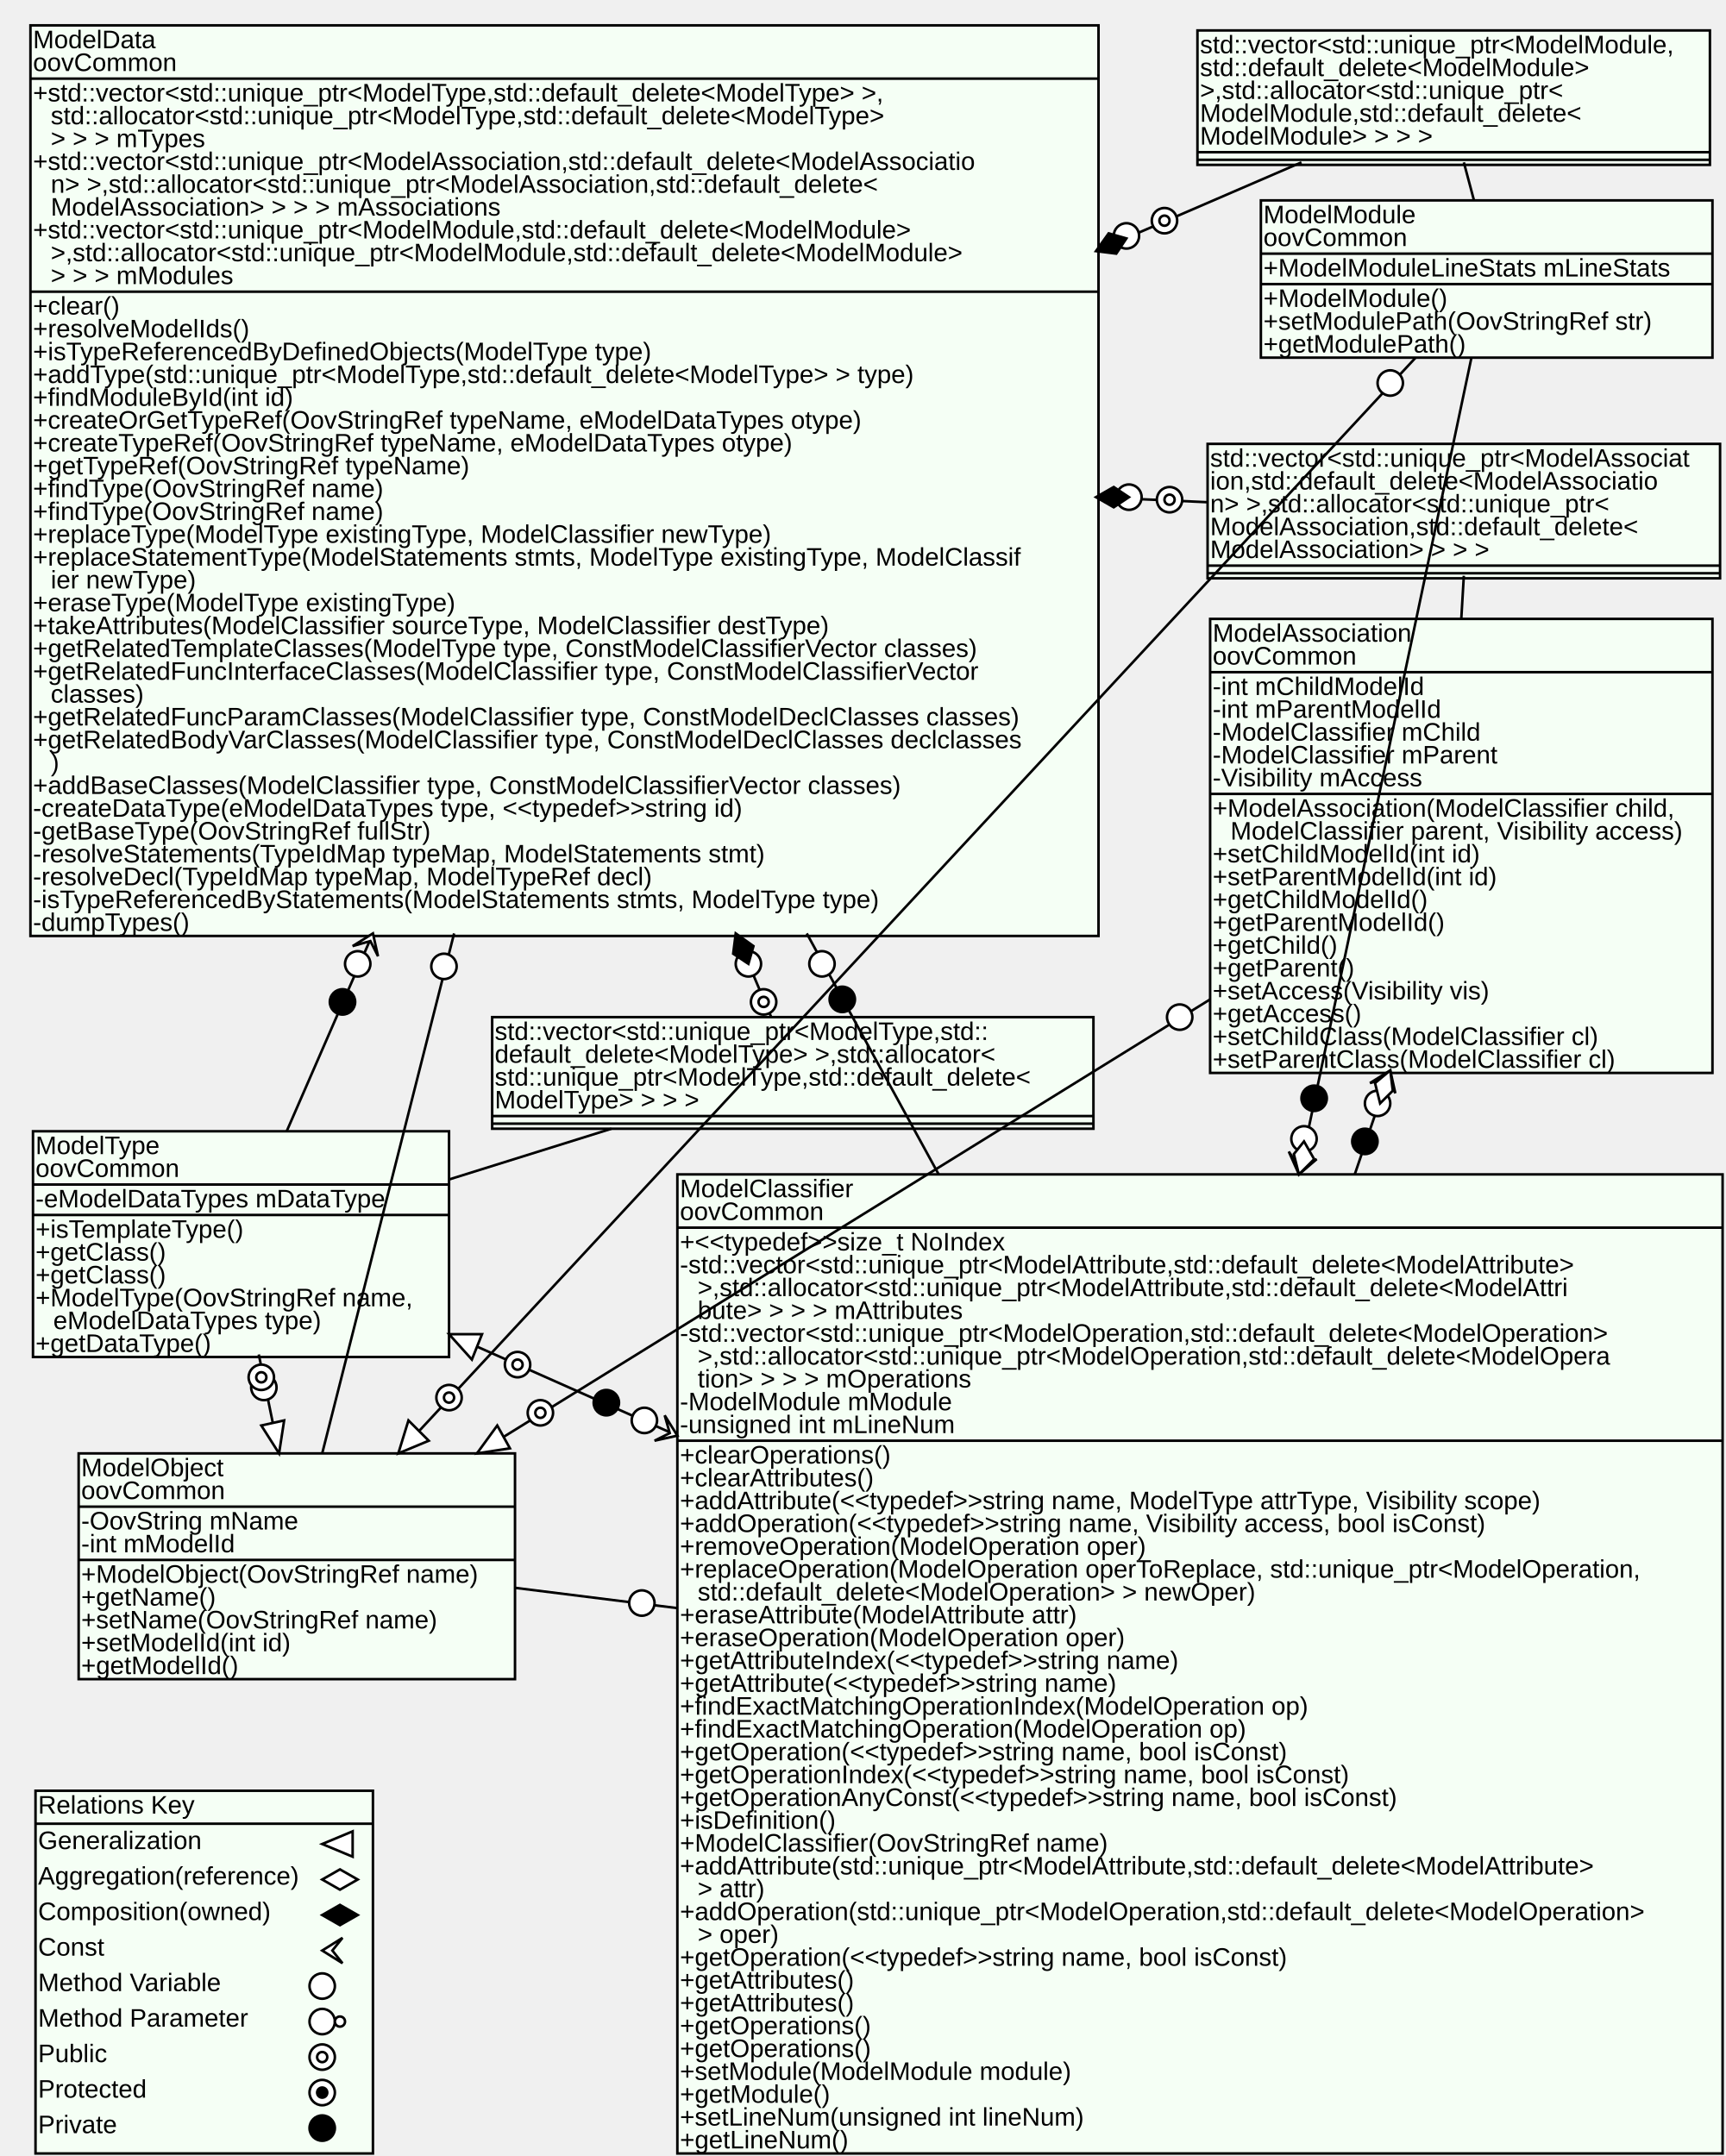
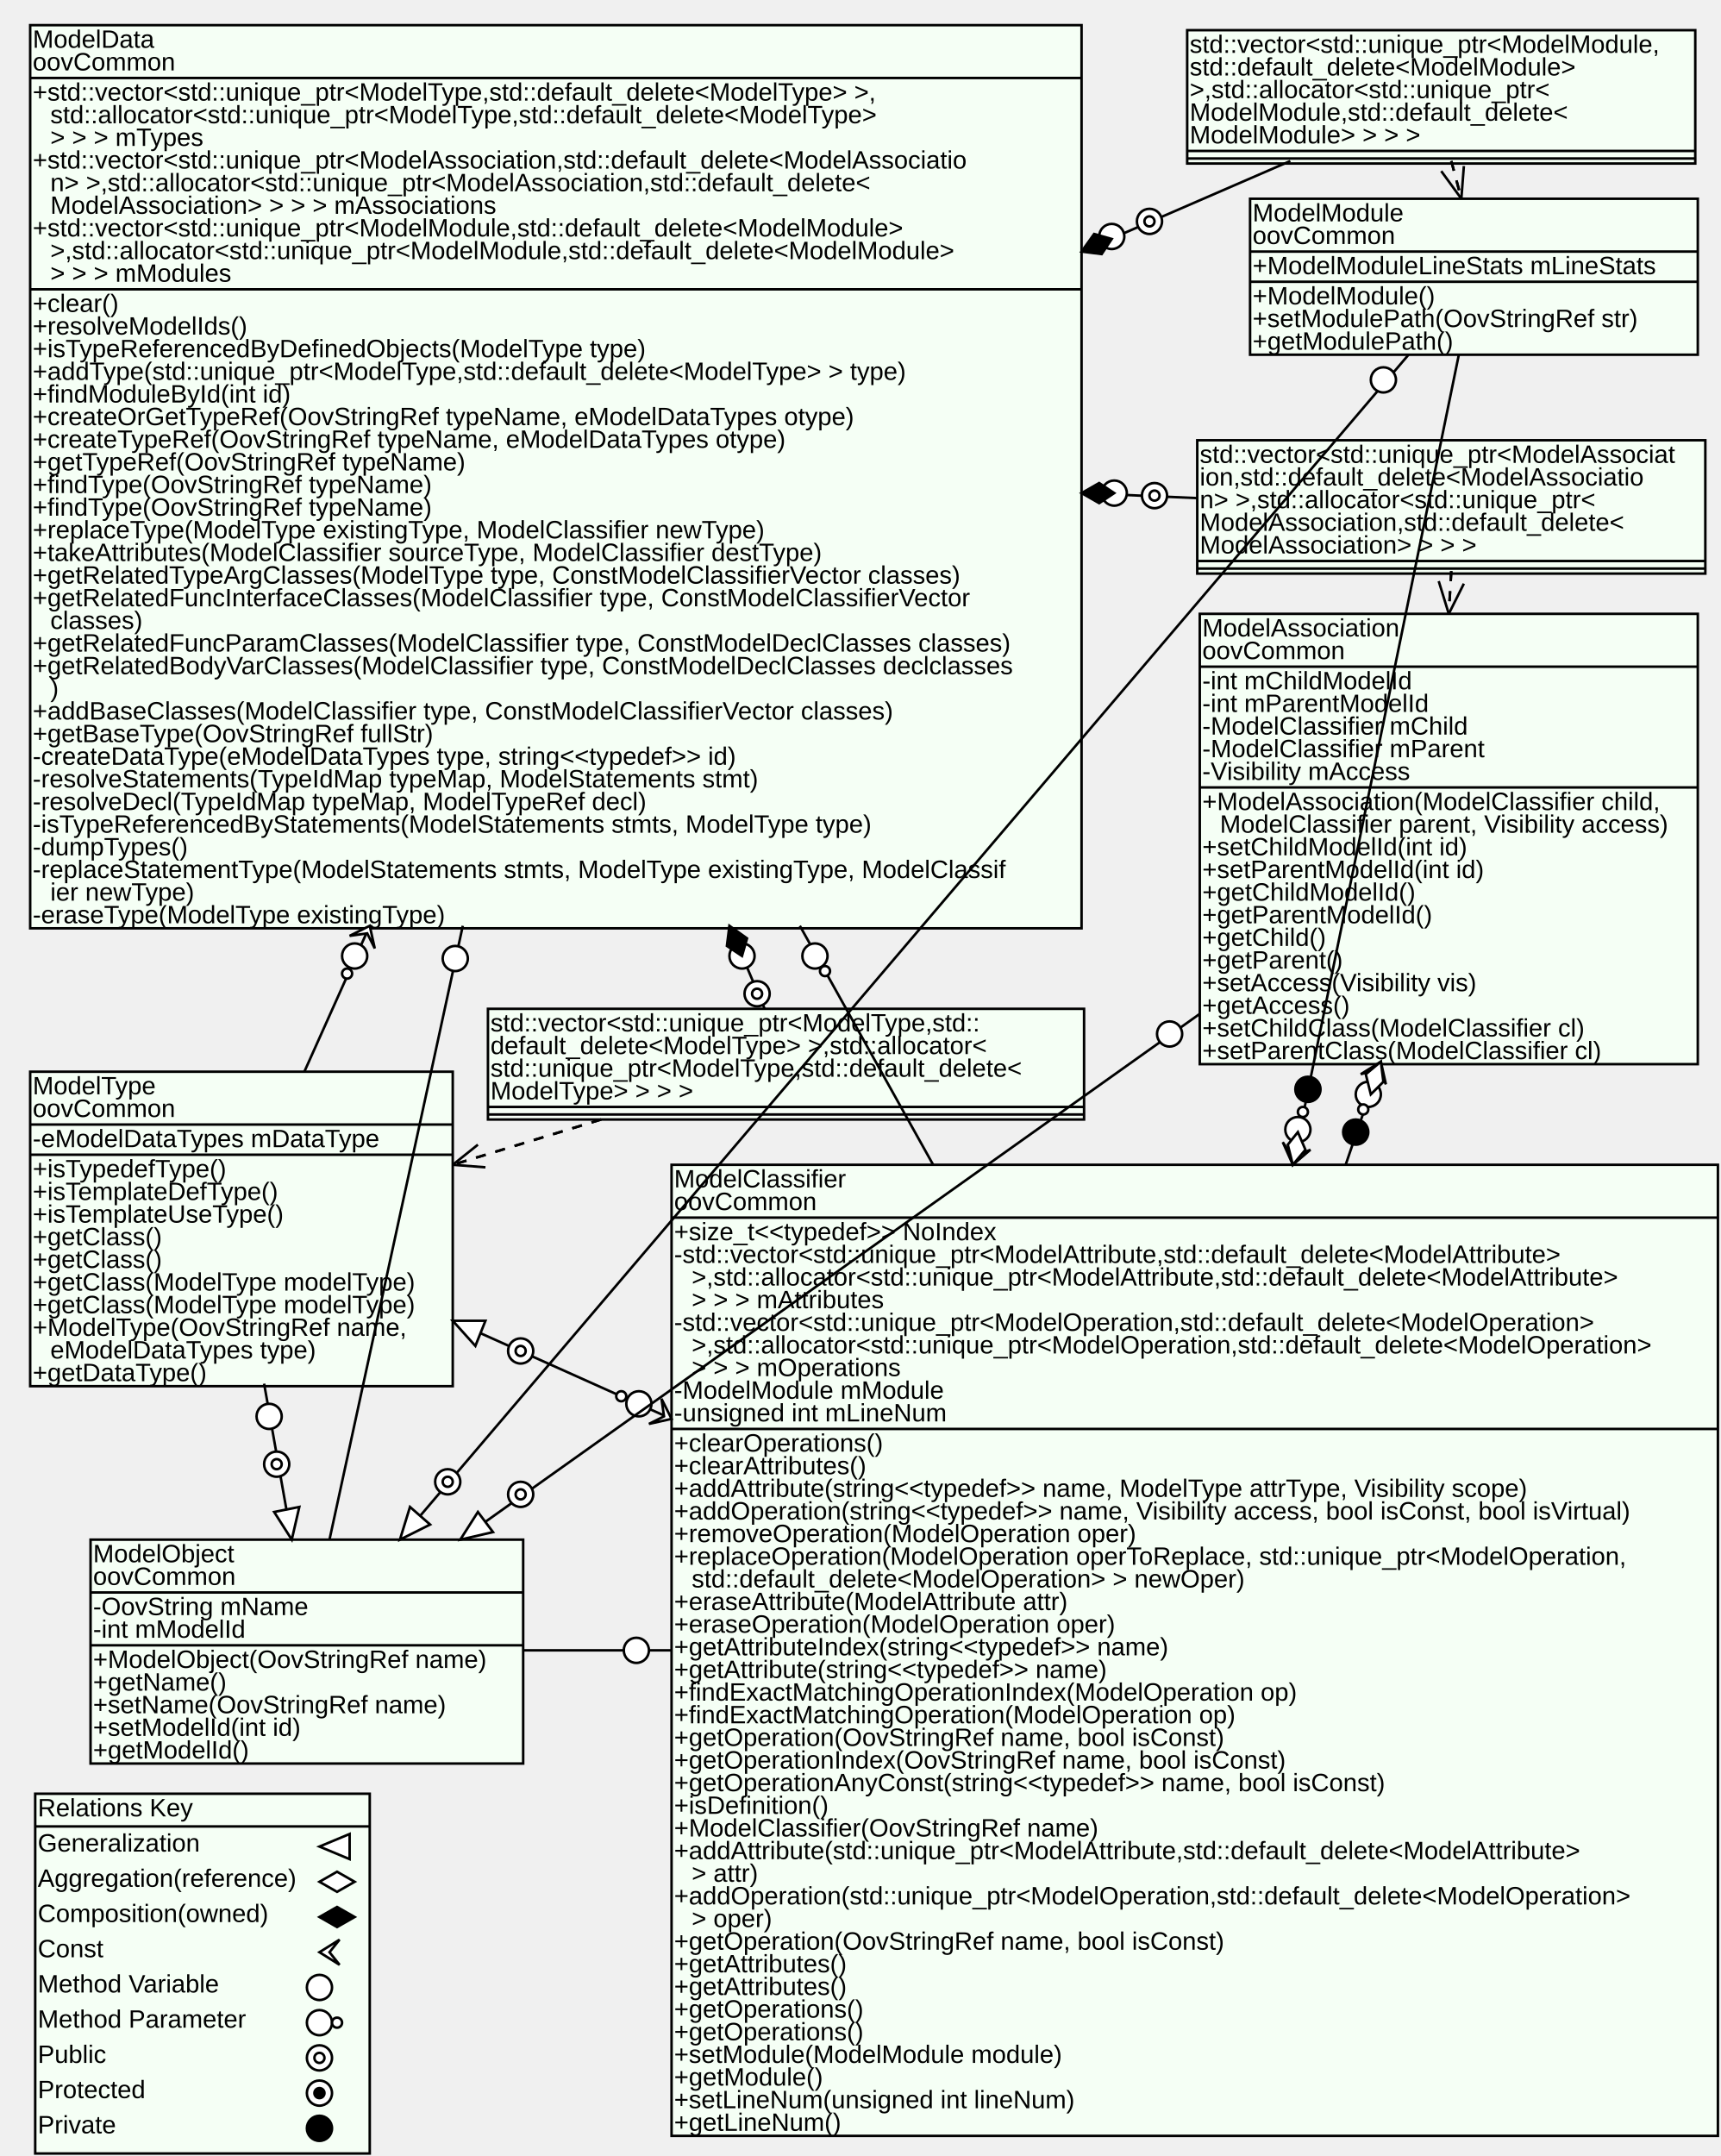
- <svg xmlns="http://www.w3.org/2000/svg" version="1.1" font-family="Arial, Helvetica, sans-serif" font-size="10" width="680" height="850">
-   <g fill="#f5fff5" stroke="#000000" style="stroke-width:1">
-     <rect x="14" y="706" width="133" height="143" />
-     <line x1="14" y1="719" x2="147" y2="719" />
-     <polygon points="127,727 139,732 139,722 127,727 " style="fill:#ffffff" />
-     <polygon points="127,741 134,745 141,741 134,737 127,741 " style="fill:#ffffff" />
-     <polygon points="127,755 134,759 141,755 134,751 127,755 " style="fill:#000000" />
-     <polygon points="127,769 135,774 131,769 135,764 127,769 " style="fill:#ffffff" />
-     <circle cx="127" cy="783" r="5" style="fill:#ffffff" />
-     <circle cx="127" cy="797" r="5" style="fill:#ffffff" />
-     <circle cx="134" cy="797" r="2" style="fill:#ffffff" />
-     <circle cx="127" cy="811" r="5" style="fill:#ffffff" />
-     <circle cx="127" cy="811" r="2" style="fill:#ffffff" />
-     <circle cx="127" cy="825" r="5" style="fill:#ffffff" />
-     <circle cx="127" cy="825" r="2" style="fill:#000000" />
-     <circle cx="127" cy="839" r="5" style="fill:#000000" />
-     <circle cx="127" cy="839" r="2" style="fill:#000000" />
-   </g>
-   <g stroke="none">
-     <text x="15" y="715">Relations Key</text>
-     <text x="15" y="729">Generalization</text>
-     <text x="15" y="743">Aggregation(reference)</text>
-     <text x="15" y="757">Composition(owned)</text>
-     <text x="15" y="771">Const</text>
-     <text x="15" y="785">Method Variable</text>
-     <text x="15" y="799">Method Parameter</text>
-     <text x="15" y="813">Public</text>
-     <text x="15" y="827">Protected</text>
-     <text x="15" y="841">Private</text>
-   </g>
-   <g fill="#f5fff5" stroke="#000000" style="stroke-width:1">
-     <rect x="12" y="10" width="421" height="359" />
-     <line x1="12" y1="31" x2="433" y2="31" />
-     <line x1="12" y1="115" x2="433" y2="115" />
+ <svg xmlns="http://www.w3.org/2000/svg" version="1.1" font-family="Arial, Helvetica, sans-serif" font-size="10" width="684" height="857">
+   <g fill="#f5fff5" stroke="#000000" style="stroke-width:1">
+     <rect x="14" y="713" width="133" height="143" />
+     <line x1="14" y1="726" x2="147" y2="726" />
+     <polygon points="127,734 139,739 139,729 127,734 " style="fill:#ffffff" />
+     <polygon points="127,748 134,752 141,748 134,744 127,748 " style="fill:#ffffff" />
+     <polygon points="127,762 134,766 141,762 134,758 127,762 " style="fill:#000000" />
+     <polygon points="127,776 135,781 131,776 135,771 127,776 " style="fill:#ffffff" />
+     <circle cx="127" cy="790" r="5" style="fill:#ffffff" />
+     <circle cx="127" cy="804" r="5" style="fill:#ffffff" />
+     <circle cx="134" cy="804" r="2" style="fill:#ffffff" />
+     <circle cx="127" cy="818" r="5" style="fill:#ffffff" />
+     <circle cx="127" cy="818" r="2" style="fill:#ffffff" />
+     <circle cx="127" cy="832" r="5" style="fill:#ffffff" />
+     <circle cx="127" cy="832" r="2" style="fill:#000000" />
+     <circle cx="127" cy="846" r="5" style="fill:#000000" />
+     <circle cx="127" cy="846" r="2" style="fill:#000000" />
+   </g>
+   <g stroke="none">
+     <text x="15" y="722">Relations Key</text>
+     <text x="15" y="736">Generalization</text>
+     <text x="15" y="750">Aggregation(reference)</text>
+     <text x="15" y="764">Composition(owned)</text>
+     <text x="15" y="778">Const</text>
+     <text x="15" y="792">Method Variable</text>
+     <text x="15" y="806">Method Parameter</text>
+     <text x="15" y="820">Public</text>
+     <text x="15" y="834">Protected</text>
+     <text x="15" y="848">Private</text>
+   </g>
+   <g fill="#f5fff5" stroke="#000000" style="stroke-width:1">
+     <rect x="12" y="10" width="418" height="359" />
+     <line x1="12" y1="31" x2="430" y2="31" />
+     <line x1="12" y1="115" x2="430" y2="115" />
  </g>
  <g stroke="none">
    <text x="13" y="19">ModelData</text>
    <text x="13" y="28">oovCommon</text>
    <text x="13" y="40">+std::vector&lt;std::unique_ptr&lt;ModelType,std::default_delete&lt;ModelType&gt; &gt;,</text>
    <text x="20" y="49">std::allocator&lt;std::unique_ptr&lt;ModelType,std::default_delete&lt;ModelType&gt;</text>
    <text x="20" y="58"> &gt; &gt; &gt; mTypes</text>
    <text x="13" y="67">+std::vector&lt;std::unique_ptr&lt;ModelAssociation,std::default_delete&lt;ModelAssociatio</text>
    <text x="20" y="76">n&gt; &gt;,std::allocator&lt;std::unique_ptr&lt;ModelAssociation,std::default_delete&lt;</text>
    <text x="20" y="85">ModelAssociation&gt; &gt; &gt; &gt; mAssociations</text>
    <text x="13" y="94">+std::vector&lt;std::unique_ptr&lt;ModelModule,std::default_delete&lt;ModelModule&gt;</text>
    <text x="20" y="103"> &gt;,std::allocator&lt;std::unique_ptr&lt;ModelModule,std::default_delete&lt;ModelModule&gt;</text>
    <text x="20" y="112"> &gt; &gt; &gt; mModules</text>
    <text x="13" y="124">+clear()</text>
    <text x="13" y="133">+resolveModelIds()</text>
    <text x="13" y="142">+isTypeReferencedByDefinedObjects(ModelType type)</text>
    <text x="13" y="151">+addType(std::unique_ptr&lt;ModelType,std::default_delete&lt;ModelType&gt; &gt; type)</text>
    <text x="13" y="160">+findModuleById(int id)</text>
    <text x="13" y="169">+createOrGetTypeRef(OovStringRef typeName, eModelDataTypes otype)</text>
    <text x="13" y="178">+createTypeRef(OovStringRef typeName, eModelDataTypes otype)</text>
    <text x="13" y="187">+getTypeRef(OovStringRef typeName)</text>
-     <text x="13" y="196">+findType(OovStringRef name)</text>
-     <text x="13" y="205">+findType(OovStringRef name)</text>
+     <text x="13" y="196">+findType(OovStringRef typeName)</text>
+     <text x="13" y="205">+findType(OovStringRef typeName)</text>
    <text x="13" y="214">+replaceType(ModelType existingType, ModelClassifier newType)</text>
-     <text x="13" y="223">+replaceStatementType(ModelStatements stmts, ModelType existingType, ModelClassif</text>
-     <text x="20" y="232">ier newType)</text>
-     <text x="13" y="241">+eraseType(ModelType existingType)</text>
-     <text x="13" y="250">+takeAttributes(ModelClassifier sourceType, ModelClassifier destType)</text>
-     <text x="13" y="259">+getRelatedTemplateClasses(ModelType type, ConstModelClassifierVector classes)</text>
-     <text x="13" y="268">+getRelatedFuncInterfaceClasses(ModelClassifier type, ConstModelClassifierVector </text>
-     <text x="20" y="277">classes)</text>
-     <text x="13" y="286">+getRelatedFuncParamClasses(ModelClassifier type, ConstModelDeclClasses classes)</text>
-     <text x="13" y="295">+getRelatedBodyVarClasses(ModelClassifier type, ConstModelDeclClasses declclasses</text>
-     <text x="20" y="304">)</text>
-     <text x="13" y="313">+addBaseClasses(ModelClassifier type, ConstModelClassifierVector classes)</text>
-     <text x="13" y="322">-createDataType(eModelDataTypes type, &lt;&lt;typedef&gt;&gt;string id)</text>
-     <text x="13" y="331">-getBaseType(OovStringRef fullStr)</text>
-     <text x="13" y="340">-resolveStatements(TypeIdMap typeMap, ModelStatements stmt)</text>
-     <text x="13" y="349">-resolveDecl(TypeIdMap typeMap, ModelTypeRef decl)</text>
-     <text x="13" y="358">-isTypeReferencedByStatements(ModelStatements stmts, ModelType type)</text>
-     <text x="13" y="367">-dumpTypes()</text>
-   </g>
+     <text x="13" y="223">+takeAttributes(ModelClassifier sourceType, ModelClassifier destType)</text>
+     <text x="13" y="232">+getRelatedTypeArgClasses(ModelType type, ConstModelClassifierVector classes)</text>
+     <text x="13" y="241">+getRelatedFuncInterfaceClasses(ModelClassifier type, ConstModelClassifierVector </text>
+     <text x="20" y="250">classes)</text>
+     <text x="13" y="259">+getRelatedFuncParamClasses(ModelClassifier type, ConstModelDeclClasses classes)</text>
+     <text x="13" y="268">+getRelatedBodyVarClasses(ModelClassifier type, ConstModelDeclClasses declclasses</text>
+     <text x="20" y="277">)</text>
+     <text x="13" y="286">+addBaseClasses(ModelClassifier type, ConstModelClassifierVector classes)</text>
+     <text x="13" y="295">+getBaseType(OovStringRef fullStr)</text>
+     <text x="13" y="304">-createDataType(eModelDataTypes type, string&lt;&lt;typedef&gt;&gt; id)</text>
+     <text x="13" y="313">-resolveStatements(TypeIdMap typeMap, ModelStatements stmt)</text>
+     <text x="13" y="322">-resolveDecl(TypeIdMap typeMap, ModelTypeRef decl)</text>
+     <text x="13" y="331">-isTypeReferencedByStatements(ModelStatements stmts, ModelType type)</text>
+     <text x="13" y="340">-dumpTypes()</text>
+     <text x="13" y="349">-replaceStatementType(ModelStatements stmts, ModelType existingType, ModelClassif</text>
+     <text x="20" y="358">ier newType)</text>
+     <text x="13" y="367">-eraseType(ModelType existingType)</text>
+   </g>
+   <g stroke="none" font-style="italic">
+ </g>
  <g fill="#f5fff5" stroke="#000000" style="stroke-width:1">
    <rect x="194" y="401" width="237" height="44" />
    <line x1="194" y1="440" x2="431" y2="440" />
    <line x1="194" y1="443" x2="431" y2="443" />
  </g>
  <g stroke="none">
    <text x="195" y="410">std::vector&lt;std::unique_ptr&lt;ModelType,std::</text>
    <text x="195" y="419">  default_delete&lt;ModelType&gt; &gt;,std::allocator&lt;</text>
    <text x="195" y="428">  std::unique_ptr&lt;ModelType,std::default_delete&lt;</text>
    <text x="195" y="437">  ModelType&gt; &gt; &gt; &gt;</text>
  </g>
+   <g stroke="none" font-style="italic">
+ </g>
  <g fill="#f5fff5" stroke="#000000" style="stroke-width:1">
    <rect x="476" y="175" width="202" height="53" />
    <line x1="476" y1="223" x2="678" y2="223" />
    <line x1="476" y1="226" x2="678" y2="226" />
  </g>
  <g stroke="none">
    <text x="477" y="184">std::vector&lt;std::unique_ptr&lt;ModelAssociat</text>
    <text x="477" y="193">  ion,std::default_delete&lt;ModelAssociatio</text>
    <text x="477" y="202">  n&gt; &gt;,std::allocator&lt;std::unique_ptr&lt;</text>
    <text x="477" y="211">  ModelAssociation,std::default_delete&lt;</text>
    <text x="477" y="220">  ModelAssociation&gt; &gt; &gt; &gt;</text>
  </g>
+   <g stroke="none" font-style="italic">
+ </g>
  <g fill="#f5fff5" stroke="#000000" style="stroke-width:1">
    <rect x="472" y="12" width="202" height="53" />
    <line x1="472" y1="60" x2="674" y2="60" />
    <line x1="472" y1="63" x2="674" y2="63" />
  </g>
  <g stroke="none">
    <text x="473" y="21">std::vector&lt;std::unique_ptr&lt;ModelModule,</text>
    <text x="473" y="30">  std::default_delete&lt;ModelModule&gt;</text>
    <text x="473" y="39">   &gt;,std::allocator&lt;std::unique_ptr&lt;</text>
    <text x="473" y="48">  ModelModule,std::default_delete&lt;</text>
    <text x="473" y="57">  ModelModule&gt; &gt; &gt; &gt;</text>
  </g>
-   <g fill="#f5fff5" stroke="#000000" style="stroke-width:1">
-     <rect x="13" y="446" width="164" height="89" />
-     <line x1="13" y1="467" x2="177" y2="467" />
-     <line x1="13" y1="479" x2="177" y2="479" />
-   </g>
-   <g stroke="none">
-     <text x="14" y="455">ModelType</text>
-     <text x="14" y="464">oovCommon</text>
-     <text x="14" y="476">-eModelDataTypes mDataType</text>
-     <text x="14" y="488">+isTemplateType()</text>
-     <text x="14" y="497">+getClass()</text>
-     <text x="14" y="506">+getClass()</text>
-     <text x="14" y="515">+ModelType(OovStringRef name,</text>
-     <text x="21" y="524"> eModelDataTypes type)</text>
-     <text x="14" y="533">+getDataType()</text>
-   </g>
+   <g stroke="none" font-style="italic">
+ </g>
+   <g fill="#f5fff5" stroke="#000000" style="stroke-width:1">
+     <rect x="12" y="426" width="168" height="125" />
+     <line x1="12" y1="447" x2="180" y2="447" />
+     <line x1="12" y1="459" x2="180" y2="459" />
+   </g>
+   <g stroke="none">
+     <text x="13" y="435">ModelType</text>
+     <text x="13" y="444">oovCommon</text>
+     <text x="13" y="456">-eModelDataTypes mDataType</text>
+     <text x="13" y="468">+isTypedefType()</text>
+     <text x="13" y="477">+isTemplateDefType()</text>
+     <text x="13" y="486">+isTemplateUseType()</text>
+     <text x="13" y="495">+getClass()</text>
+     <text x="13" y="504">+getClass()</text>
+     <text x="13" y="513">+getClass(ModelType modelType)</text>
+     <text x="13" y="522">+getClass(ModelType modelType)</text>
+     <text x="13" y="531">+ModelType(OovStringRef name,</text>
+     <text x="20" y="540"> eModelDataTypes type)</text>
+     <text x="13" y="549">+getDataType()</text>
+   </g>
+   <g stroke="none" font-style="italic">
+ </g>
  <g fill="#f5fff5" stroke="#000000" style="stroke-width:1">
    <rect x="477" y="244" width="198" height="179" />
    <line x1="477" y1="265" x2="675" y2="265" />
    <line x1="477" y1="313" x2="675" y2="313" />
  </g>
  <g stroke="none">
    <text x="478" y="253">ModelAssociation</text>
    <text x="478" y="262">oovCommon</text>
    <text x="478" y="274">-int mChildModelId</text>
    <text x="478" y="283">-int mParentModelId</text>
    <text x="478" y="292">-ModelClassifier mChild</text>
    <text x="478" y="301">-ModelClassifier mParent</text>
    <text x="478" y="310">-Visibility mAccess</text>
    <text x="478" y="322">+ModelAssociation(ModelClassifier child,</text>
    <text x="485" y="331"> ModelClassifier parent, Visibility access)</text>
    <text x="478" y="340">+setChildModelId(int id)</text>
    <text x="478" y="349">+setParentModelId(int id)</text>
    <text x="478" y="358">+getChildModelId()</text>
    <text x="478" y="367">+getParentModelId()</text>
    <text x="478" y="376">+getChild()</text>
    <text x="478" y="385">+getParent()</text>
    <text x="478" y="394">+setAccess(Visibility vis)</text>
    <text x="478" y="403">+getAccess()</text>
    <text x="478" y="412">+setChildClass(ModelClassifier cl)</text>
    <text x="478" y="421">+setParentClass(ModelClassifier cl)</text>
  </g>
+   <g stroke="none" font-style="italic">
+ </g>
  <g fill="#f5fff5" stroke="#000000" style="stroke-width:1">
    <rect x="497" y="79" width="178" height="62" />
    <line x1="497" y1="100" x2="675" y2="100" />
    <line x1="497" y1="112" x2="675" y2="112" />
  </g>
  <g stroke="none">
    <text x="498" y="88">ModelModule</text>
    <text x="498" y="97">oovCommon</text>
    <text x="498" y="109">+ModelModuleLineStats mLineStats</text>
    <text x="498" y="121">+ModelModule()</text>
    <text x="498" y="130">+setModulePath(OovStringRef str)</text>
    <text x="498" y="139">+getModulePath()</text>
  </g>
-   <g fill="#f5fff5" stroke="#000000" style="stroke-width:1">
-     <rect x="267" y="463" width="412" height="386" />
-     <line x1="267" y1="484" x2="679" y2="484" />
-     <line x1="267" y1="568" x2="679" y2="568" />
+   <g stroke="none" font-style="italic">
+ </g>
+   <g fill="#f5fff5" stroke="#000000" style="stroke-width:1">
+     <rect x="267" y="463" width="416" height="386" />
+     <line x1="267" y1="484" x2="683" y2="484" />
+     <line x1="267" y1="568" x2="683" y2="568" />
  </g>
  <g stroke="none">
    <text x="268" y="472">ModelClassifier</text>
    <text x="268" y="481">oovCommon</text>
-     <text x="268" y="493">+&lt;&lt;typedef&gt;&gt;size_t NoIndex</text>
+     <text x="268" y="493">+size_t&lt;&lt;typedef&gt;&gt; NoIndex</text>
    <text x="268" y="502">-std::vector&lt;std::unique_ptr&lt;ModelAttribute,std::default_delete&lt;ModelAttribute&gt;</text>
-     <text x="275" y="511"> &gt;,std::allocator&lt;std::unique_ptr&lt;ModelAttribute,std::default_delete&lt;ModelAttri</text>
-     <text x="275" y="520">bute&gt; &gt; &gt; &gt; mAttributes</text>
+     <text x="275" y="511"> &gt;,std::allocator&lt;std::unique_ptr&lt;ModelAttribute,std::default_delete&lt;ModelAttribute&gt;</text>
+     <text x="275" y="520"> &gt; &gt; &gt; mAttributes</text>
    <text x="268" y="529">-std::vector&lt;std::unique_ptr&lt;ModelOperation,std::default_delete&lt;ModelOperation&gt;</text>
-     <text x="275" y="538"> &gt;,std::allocator&lt;std::unique_ptr&lt;ModelOperation,std::default_delete&lt;ModelOpera</text>
-     <text x="275" y="547">tion&gt; &gt; &gt; &gt; mOperations</text>
+     <text x="275" y="538"> &gt;,std::allocator&lt;std::unique_ptr&lt;ModelOperation,std::default_delete&lt;ModelOperation&gt;</text>
+     <text x="275" y="547"> &gt; &gt; &gt; mOperations</text>
    <text x="268" y="556">-ModelModule mModule</text>
    <text x="268" y="565">-unsigned int mLineNum</text>
    <text x="268" y="577">+clearOperations()</text>
    <text x="268" y="586">+clearAttributes()</text>
-     <text x="268" y="595">+addAttribute(&lt;&lt;typedef&gt;&gt;string name, ModelType attrType, Visibility scope)</text>
-     <text x="268" y="604">+addOperation(&lt;&lt;typedef&gt;&gt;string name, Visibility access, bool isConst)</text>
+     <text x="268" y="595">+addAttribute(string&lt;&lt;typedef&gt;&gt; name, ModelType attrType, Visibility scope)</text>
+     <text x="268" y="604">+addOperation(string&lt;&lt;typedef&gt;&gt; name, Visibility access, bool isConst, bool isVirtual)</text>
    <text x="268" y="613">+removeOperation(ModelOperation oper)</text>
    <text x="268" y="622">+replaceOperation(ModelOperation operToReplace, std::unique_ptr&lt;ModelOperation,</text>
    <text x="275" y="631">std::default_delete&lt;ModelOperation&gt; &gt; newOper)</text>
    <text x="268" y="640">+eraseAttribute(ModelAttribute attr)</text>
    <text x="268" y="649">+eraseOperation(ModelOperation oper)</text>
-     <text x="268" y="658">+getAttributeIndex(&lt;&lt;typedef&gt;&gt;string name)</text>
-     <text x="268" y="667">+getAttribute(&lt;&lt;typedef&gt;&gt;string name)</text>
+     <text x="268" y="658">+getAttributeIndex(string&lt;&lt;typedef&gt;&gt; name)</text>
+     <text x="268" y="667">+getAttribute(string&lt;&lt;typedef&gt;&gt; name)</text>
    <text x="268" y="676">+findExactMatchingOperationIndex(ModelOperation op)</text>
    <text x="268" y="685">+findExactMatchingOperation(ModelOperation op)</text>
-     <text x="268" y="694">+getOperation(&lt;&lt;typedef&gt;&gt;string name, bool isConst)</text>
-     <text x="268" y="703">+getOperationIndex(&lt;&lt;typedef&gt;&gt;string name, bool isConst)</text>
-     <text x="268" y="712">+getOperationAnyConst(&lt;&lt;typedef&gt;&gt;string name, bool isConst)</text>
+     <text x="268" y="694">+getOperation(OovStringRef name, bool isConst)</text>
+     <text x="268" y="703">+getOperationIndex(OovStringRef name, bool isConst)</text>
+     <text x="268" y="712">+getOperationAnyConst(string&lt;&lt;typedef&gt;&gt; name, bool isConst)</text>
    <text x="268" y="721">+isDefinition()</text>
    <text x="268" y="730">+ModelClassifier(OovStringRef name)</text>
    <text x="268" y="739">+addAttribute(std::unique_ptr&lt;ModelAttribute,std::default_delete&lt;ModelAttribute&gt;</text>
    <text x="275" y="748"> &gt; attr)</text>
    <text x="268" y="757">+addOperation(std::unique_ptr&lt;ModelOperation,std::default_delete&lt;ModelOperation&gt;</text>
    <text x="275" y="766"> &gt; oper)</text>
-     <text x="268" y="775">+getOperation(&lt;&lt;typedef&gt;&gt;string name, bool isConst)</text>
+     <text x="268" y="775">+getOperation(OovStringRef name, bool isConst)</text>
    <text x="268" y="784">+getAttributes()</text>
    <text x="268" y="793">+getAttributes()</text>
    <text x="268" y="802">+getOperations()</text>
    <text x="268" y="811">+getOperations()</text>
    <text x="268" y="820">+setModule(ModelModule module)</text>
    <text x="268" y="829">+getModule()</text>
    <text x="268" y="838">+setLineNum(unsigned int lineNum)</text>
    <text x="268" y="847">+getLineNum()</text>
  </g>
-   <g fill="#f5fff5" stroke="#000000" style="stroke-width:1">
-     <rect x="31" y="573" width="172" height="89" />
-     <line x1="31" y1="594" x2="203" y2="594" />
-     <line x1="31" y1="615" x2="203" y2="615" />
-   </g>
-   <g stroke="none">
-     <text x="32" y="582">ModelObject</text>
-     <text x="32" y="591">oovCommon</text>
-     <text x="32" y="603">-OovString mName</text>
-     <text x="32" y="612">-int mModelId</text>
-     <text x="32" y="624">+ModelObject(OovStringRef name)</text>
-     <text x="32" y="633">+getName()</text>
-     <text x="32" y="642">+setName(OovStringRef name)</text>
-     <text x="32" y="651">+setModelId(int id)</text>
-     <text x="32" y="660">+getModelId()</text>
-   </g>
+   <g stroke="none" font-style="italic">
+ </g>
+   <g fill="#f5fff5" stroke="#000000" style="stroke-width:1">
+     <rect x="36" y="612" width="172" height="89" />
+     <line x1="36" y1="633" x2="208" y2="633" />
+     <line x1="36" y1="654" x2="208" y2="654" />
+   </g>
+   <g stroke="none">
+     <text x="37" y="621">ModelObject</text>
+     <text x="37" y="630">oovCommon</text>
+     <text x="37" y="642">-OovString mName</text>
+     <text x="37" y="651">-int mModelId</text>
+     <text x="37" y="663">+ModelObject(OovStringRef name)</text>
+     <text x="37" y="672">+getName()</text>
+     <text x="37" y="681">+setName(OovStringRef name)</text>
+     <text x="37" y="690">+setModelId(int id)</text>
+     <text x="37" y="699">+getModelId()</text>
+   </g>
+   <g stroke="none" font-style="italic">
+ </g>
  <g fill="#f5f5ff" stroke="#000000" style="stroke-width:1">
    <line x1="290" y1="368" x2="304" y2="401" />
    <circle cx="295" cy="380" r="5" style="fill:#ffffff" />
    <circle cx="301" cy="395" r="5" style="fill:#ffffff" />
    <circle cx="301" cy="395" r="2" style="fill:#ffffff" />
    <polygon points="290,368 289,376 295,380 297,373 290,368 " style="fill:#000000" />
-     <line x1="432" y1="196" x2="476" y2="198" />
-     <circle cx="445" cy="196" r="5" style="fill:#ffffff" />
-     <circle cx="461" cy="197" r="5" style="fill:#ffffff" />
-     <circle cx="461" cy="197" r="2" style="fill:#ffffff" />
-     <polygon points="432,196 439,200 445,196 439,192 432,196 " style="fill:#000000" />
-     <line x1="432" y1="99" x2="513" y2="64" />
-     <circle cx="444" cy="93" r="5" style="fill:#ffffff" />
-     <circle cx="459" cy="87" r="5" style="fill:#ffffff" />
-     <circle cx="459" cy="87" r="2" style="fill:#ffffff" />
-     <polygon points="432,99 440,100 444,94 437,92 432,99 " style="fill:#000000" />
-     <line x1="147" y1="368" x2="113" y2="446" />
-     <polygon points="147,368 139,373 146,371 149,377 147,368 " style="fill:#ffffff" />
+     <line x1="430" y1="196" x2="476" y2="198" />
+     <circle cx="443" cy="196" r="5" style="fill:#ffffff" />
+     <circle cx="459" cy="197" r="5" style="fill:#ffffff" />
+     <circle cx="459" cy="197" r="2" style="fill:#ffffff" />
+     <polygon points="430,196 437,200 443,196 437,192 430,196 " style="fill:#000000" />
+     <line x1="430" y1="100" x2="513" y2="64" />
+     <circle cx="442" cy="94" r="5" style="fill:#ffffff" />
+     <circle cx="457" cy="88" r="5" style="fill:#ffffff" />
+     <circle cx="457" cy="88" r="2" style="fill:#ffffff" />
+     <polygon points="430,100 438,101 442,95 435,93 430,100 " style="fill:#000000" />
+     <line x1="147" y1="368" x2="121" y2="426" />
+     <polygon points="147,368 139,372 146,371 149,377 147,368 " style="fill:#ffffff" />
    <circle cx="141" cy="380" r="5" style="fill:#ffffff" />
-     <circle cx="135" cy="395" r="5" style="fill:#000000" />
-     <circle cx="135" cy="395" r="2" style="fill:#000000" />
-     <line x1="318" y1="368" x2="370" y2="463" />
+     <circle cx="138" cy="387" r="2" style="fill:#ffffff" />
+     <line x1="318" y1="368" x2="371" y2="463" />
    <circle cx="324" cy="380" r="5" style="fill:#ffffff" />
-     <circle cx="332" cy="394" r="5" style="fill:#000000" />
-     <circle cx="332" cy="394" r="2" style="fill:#000000" />
-     <line x1="179" y1="368" x2="127" y2="573" />
-     <circle cx="175" cy="381" r="5" style="fill:#ffffff" />
-     <line x1="241" y1="445" x2="177" y2="465" />
-     <line x1="577" y1="227" x2="576" y2="244" />
-     <line x1="577" y1="64" x2="581" y2="79" />
-     <line x1="177" y1="526" x2="267" y2="566" />
-     <circle cx="204" cy="538" r="5" style="fill:#ffffff" />
-     <circle cx="204" cy="538" r="2" style="fill:#ffffff" />
-     <polygon points="177,526 186,536 190,526 177,526 " style="fill:#ffffff" />
-     <polygon points="267,566 262,558 264,565 258,568 267,566 " style="fill:#ffffff" />
-     <circle cx="254" cy="560" r="5" style="fill:#ffffff" />
-     <circle cx="239" cy="553" r="5" style="fill:#000000" />
-     <circle cx="239" cy="553" r="2" style="fill:#000000" />
-     <line x1="102" y1="534" x2="110" y2="573" />
-     <circle cx="104" cy="547" r="5" style="fill:#ffffff" />
-     <circle cx="103" cy="543" r="5" style="fill:#ffffff" />
-     <circle cx="103" cy="543" r="2" style="fill:#ffffff" />
-     <polygon points="110,573 112,560 103,562 110,573 " style="fill:#ffffff" />
-     <line x1="548" y1="422" x2="534" y2="463" />
-     <polygon points="548,422 540,427 547,425 550,431 548,422 " style="fill:#ffffff" />
-     <circle cx="543" cy="435" r="5" style="fill:#ffffff" />
-     <circle cx="538" cy="450" r="5" style="fill:#000000" />
-     <circle cx="538" cy="450" r="2" style="fill:#000000" />
-     <polygon points="548,422 542,427 544,435 549,430 548,422 " style="fill:#ffffff" />
-     <line x1="477" y1="394" x2="188" y2="573" />
-     <circle cx="465" cy="401" r="5" style="fill:#ffffff" />
-     <circle cx="213" cy="557" r="5" style="fill:#ffffff" />
-     <circle cx="213" cy="557" r="2" style="fill:#ffffff" />
-     <polygon points="188,573 201,571 196,562 188,573 " style="fill:#ffffff" />
-     <line x1="580" y1="141" x2="512" y2="463" />
-     <polygon points="512,463 519,457 512,460 508,454 512,463 " style="fill:#ffffff" />
-     <circle cx="514" cy="449" r="5" style="fill:#ffffff" />
-     <circle cx="518" cy="433" r="5" style="fill:#000000" />
-     <circle cx="518" cy="433" r="2" style="fill:#000000" />
-     <polygon points="512,463 518,457 514,450 510,455 512,463 " style="fill:#ffffff" />
-     <line x1="558" y1="141" x2="157" y2="573" />
-     <circle cx="548" cy="151" r="5" style="fill:#ffffff" />
-     <circle cx="177" cy="551" r="5" style="fill:#ffffff" />
-     <circle cx="177" cy="551" r="2" style="fill:#ffffff" />
-     <polygon points="157,573 169,568 161,560 157,573 " style="fill:#ffffff" />
-     <line x1="267" y1="634" x2="203" y2="626" />
-     <circle cx="253" cy="632" r="5" style="fill:#ffffff" />
+     <circle cx="328" cy="386" r="2" style="fill:#ffffff" />
+     <line x1="184" y1="368" x2="131" y2="612" />
+     <circle cx="181" cy="381" r="5" style="fill:#ffffff" />
+     <line x1="239" y1="445" x2="180" y2="463" style="stroke-dasharray: 4, 4 " />
+     <line x1="239" y1="445" x2="180" y2="463" style="stroke-dasharray: 4, 4 " />
+     <line x1="180" y1="463" x2="193" y2="464" />
+     <line x1="180" y1="463" x2="190" y2="455" />
+     <line x1="577" y1="227" x2="576" y2="244" style="stroke-dasharray: 4, 4 " />
+     <line x1="577" y1="227" x2="576" y2="244" style="stroke-dasharray: 4, 4 " />
+     <line x1="576" y1="244" x2="582" y2="232" />
+     <line x1="576" y1="244" x2="572" y2="231" />
+     <line x1="577" y1="64" x2="581" y2="79" style="stroke-dasharray: 4, 4 " />
+     <line x1="577" y1="64" x2="581" y2="79" style="stroke-dasharray: 4, 4 " />
+     <line x1="581" y1="79" x2="582" y2="66" />
+     <line x1="581" y1="79" x2="573" y2="68" />
+     <line x1="180" y1="525" x2="267" y2="564" />
+     <circle cx="207" cy="537" r="5" style="fill:#ffffff" />
+     <circle cx="207" cy="537" r="2" style="fill:#ffffff" />
+     <polygon points="180,525 189,535 193,525 180,525 " style="fill:#ffffff" />
+     <polygon points="267,564 263,556 264,563 258,566 267,564 " style="fill:#ffffff" />
+     <circle cx="254" cy="558" r="5" style="fill:#ffffff" />
+     <circle cx="247" cy="555" r="2" style="fill:#ffffff" />
+     <line x1="105" y1="550" x2="116" y2="612" />
+     <circle cx="107" cy="563" r="5" style="fill:#ffffff" />
+     <circle cx="110" cy="582" r="5" style="fill:#ffffff" />
+     <circle cx="110" cy="582" r="2" style="fill:#ffffff" />
+     <polygon points="116,612 119,599 109,601 116,612 " style="fill:#ffffff" />
+     <line x1="549" y1="422" x2="535" y2="463" />
+     <polygon points="549,422 541,427 548,425 551,431 549,422 " style="fill:#ffffff" />
+     <circle cx="544" cy="435" r="5" style="fill:#ffffff" />
+     <circle cx="542" cy="441" r="2" style="fill:#ffffff" />
+     <circle cx="539" cy="450" r="5" style="fill:#000000" />
+     <circle cx="539" cy="450" r="2" style="fill:#000000" />
+     <polygon points="549,422 543,427 545,435 550,430 549,422 " style="fill:#ffffff" />
+     <line x1="477" y1="403" x2="183" y2="612" />
+     <circle cx="465" cy="411" r="5" style="fill:#ffffff" />
+     <circle cx="207" cy="594" r="5" style="fill:#ffffff" />
+     <circle cx="207" cy="594" r="2" style="fill:#ffffff" />
+     <polygon points="183,612 196,609 190,601 183,612 " style="fill:#ffffff" />
+     <line x1="580" y1="141" x2="514" y2="463" />
+     <polygon points="514,463 521,457 514,460 510,454 514,463 " style="fill:#ffffff" />
+     <circle cx="516" cy="449" r="5" style="fill:#ffffff" />
+     <circle cx="518" cy="442" r="2" style="fill:#ffffff" />
+     <circle cx="520" cy="433" r="5" style="fill:#000000" />
+     <circle cx="520" cy="433" r="2" style="fill:#000000" />
+     <polygon points="514,463 519,457 516,450 512,455 514,463 " style="fill:#ffffff" />
+     <line x1="560" y1="141" x2="159" y2="612" />
+     <circle cx="550" cy="151" r="5" style="fill:#ffffff" />
+     <circle cx="178" cy="589" r="5" style="fill:#ffffff" />
+     <circle cx="178" cy="589" r="2" style="fill:#ffffff" />
+     <polygon points="159,612 171,606 163,599 159,612 " style="fill:#ffffff" />
+     <line x1="267" y1="656" x2="208" y2="656" />
+     <circle cx="253" cy="656" r="5" style="fill:#ffffff" />
  </g>
</svg>
